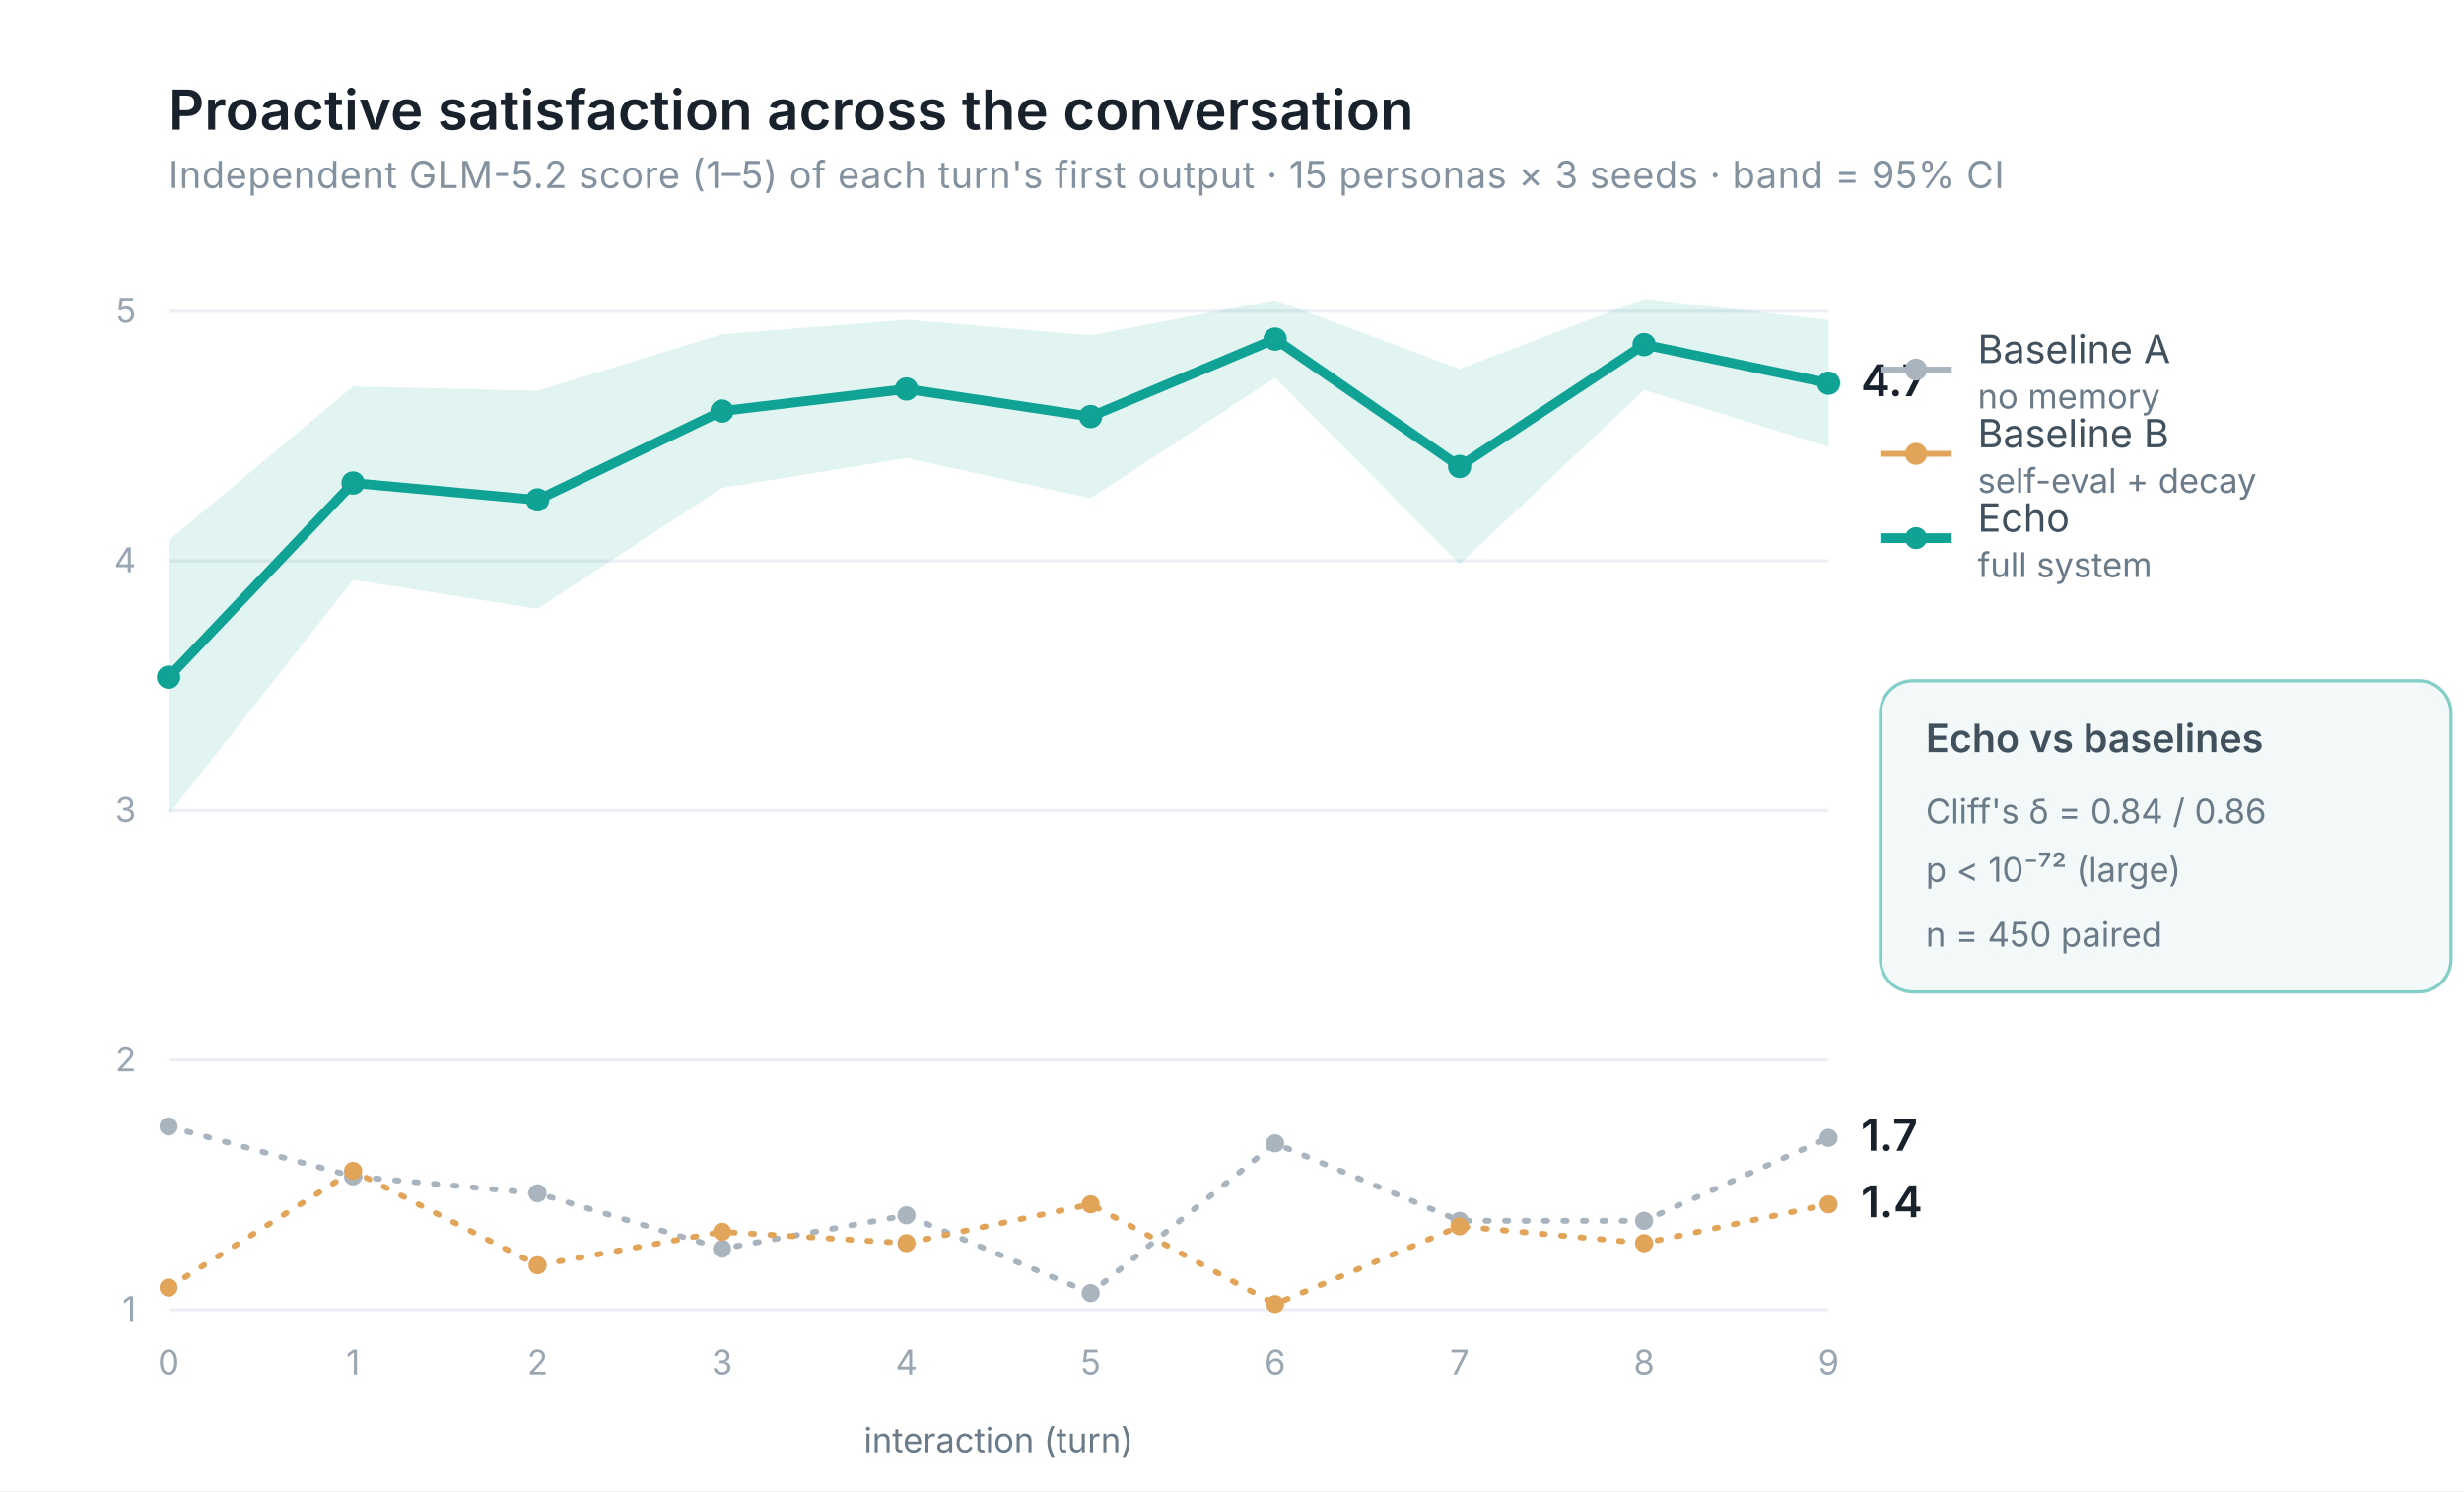
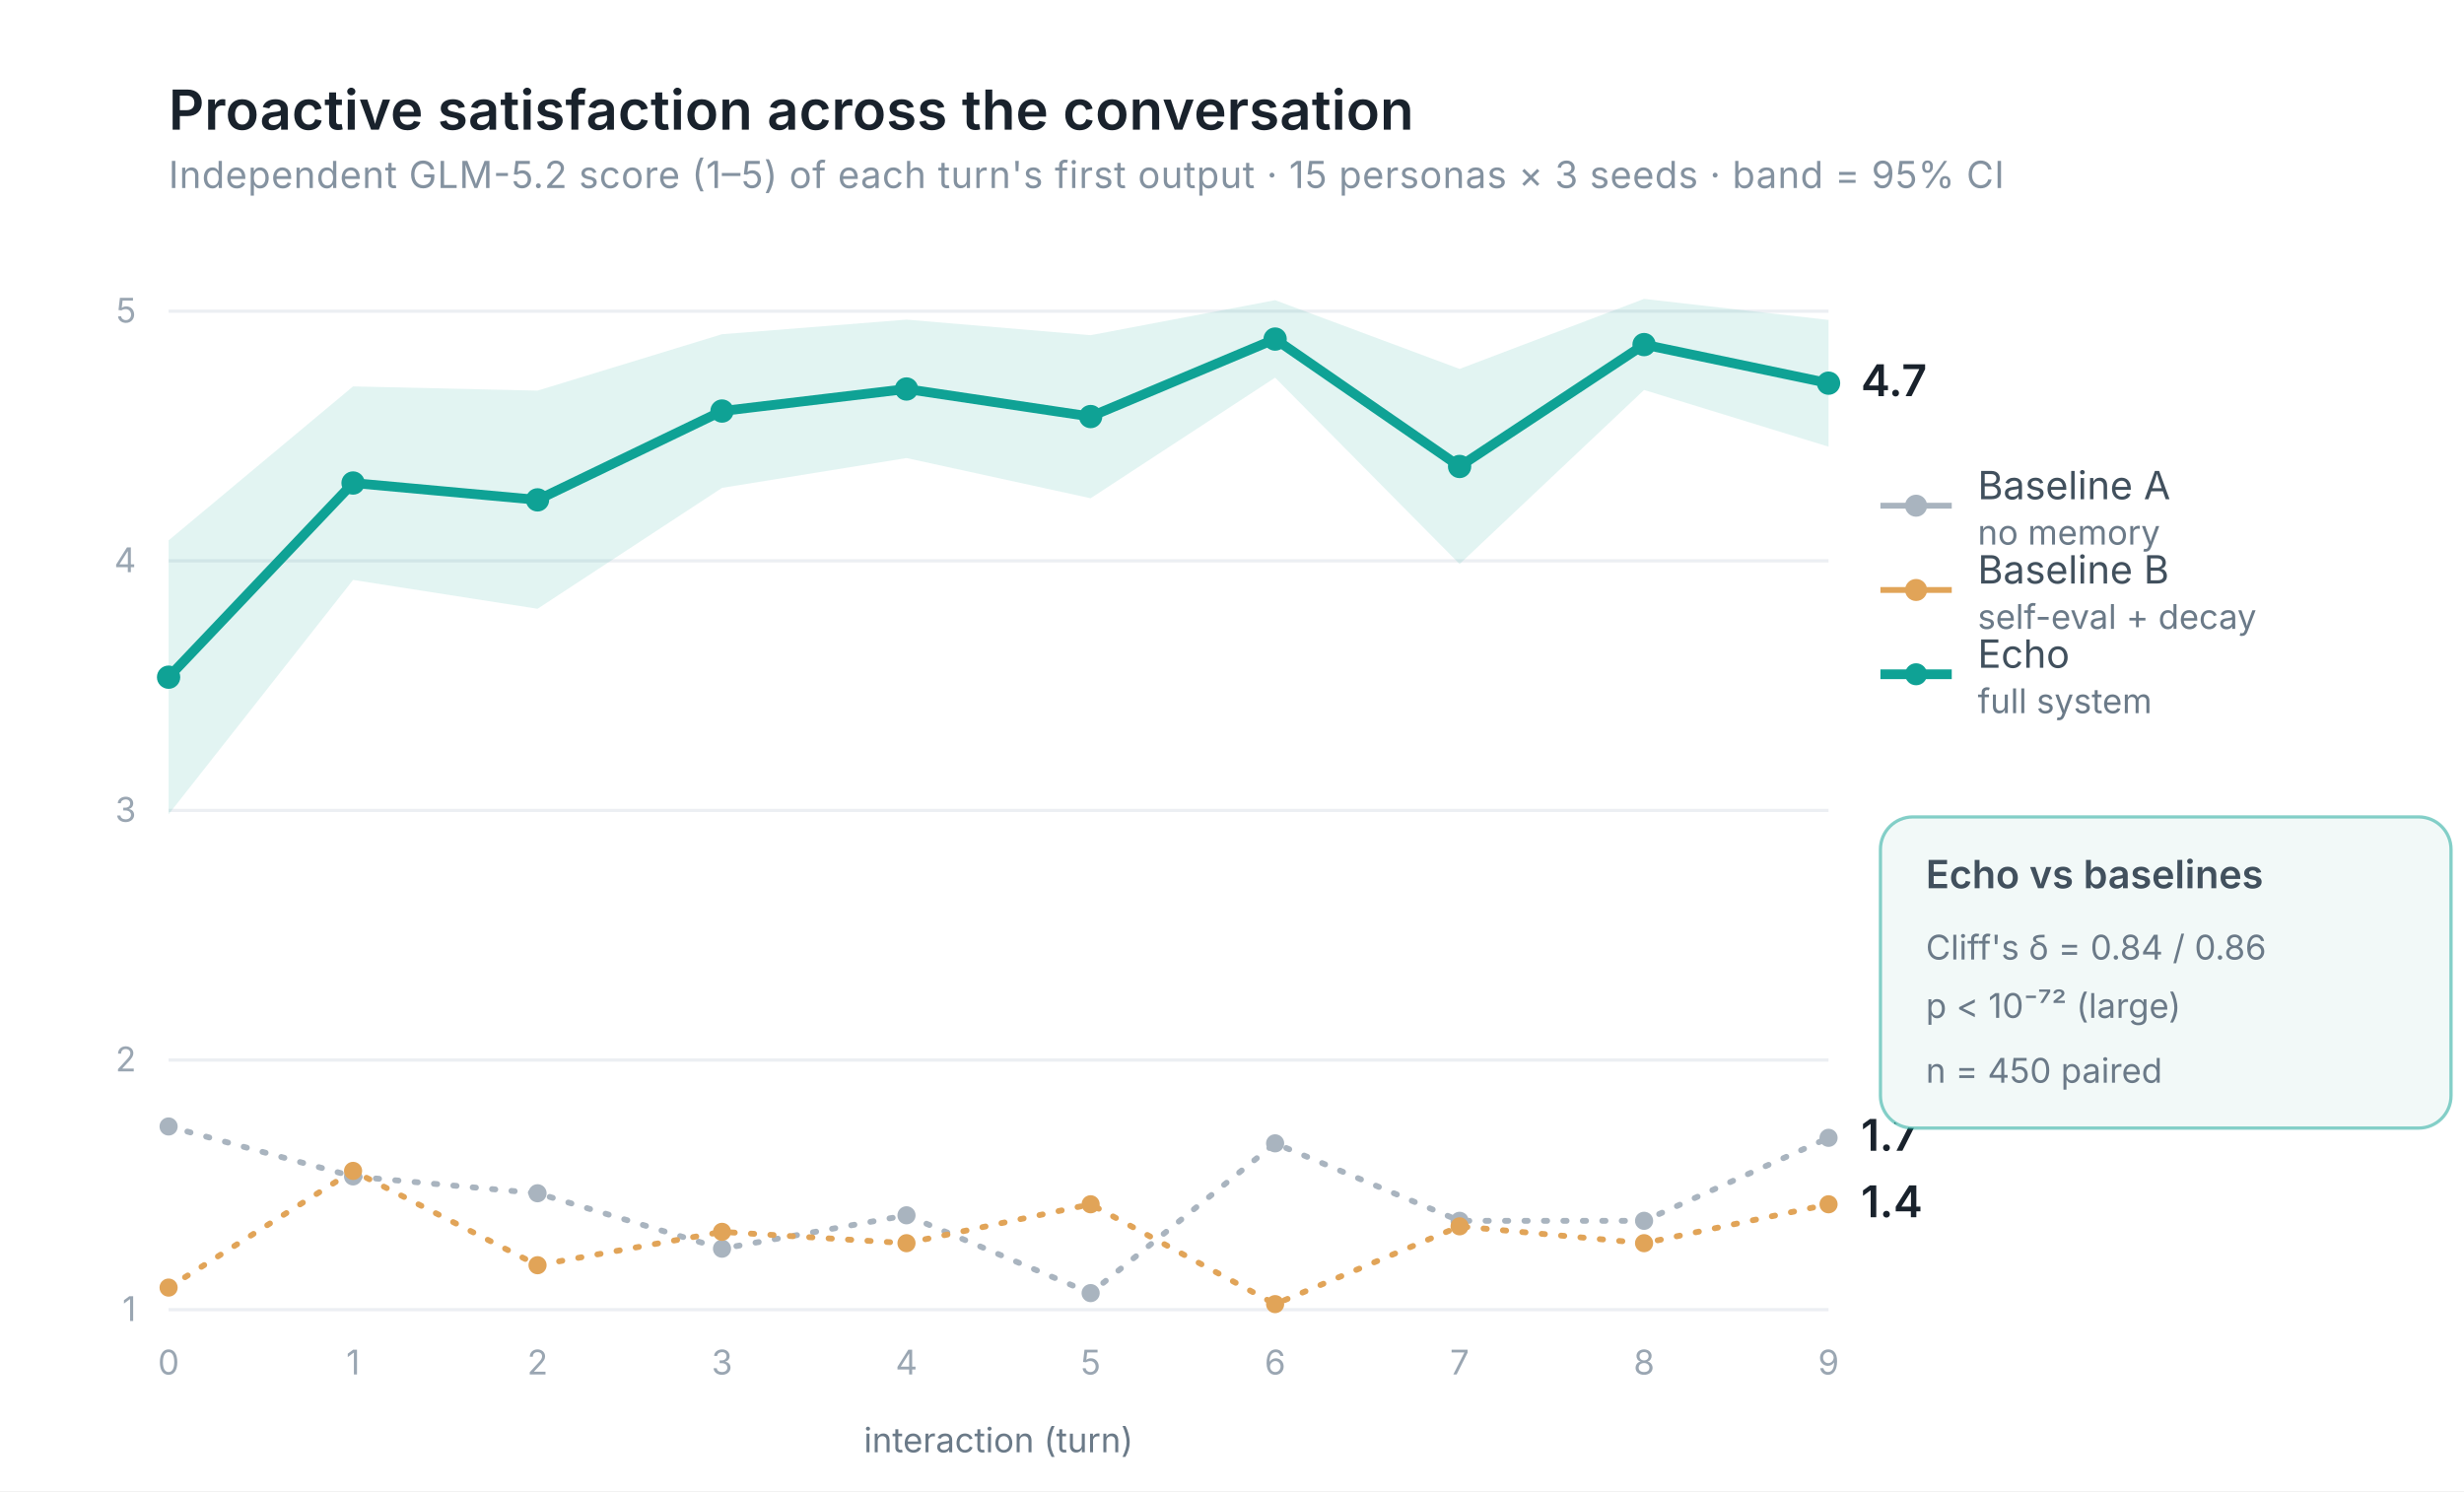
<svg xmlns="http://www.w3.org/2000/svg" viewBox="0 0 760 460" width="760" height="460" font-size="12">
  <style>
text{font-family:-apple-system,'SF Pro Display','SF Pro Text','Inter','Helvetica Neue',Arial,sans-serif;fill:#19222C;font-variant-numeric:tabular-nums}
.title{font-size:17px;font-weight:600;letter-spacing:.1px}
.sub{font-size:11.5px;fill:#8492A0;letter-spacing:.2px}
.val{font-size:13.5px;font-weight:600}
.valsm{font-size:11.5px;font-weight:600}
.axis{font-size:10.5px;fill:#9AA6B2}
.cat{font-size:12.5px;fill:#3F4D5A;font-weight:500}
.lgd{font-size:12px;fill:#41505D}
.note{font-size:10.5px;fill:#6B7A88}
.tag{font-size:10px;fill:#8492A0;letter-spacing:.4px}
.pl{font-size:13px;font-weight:700;fill:#19222C}
</style>
  <rect width="760" height="460" fill="#FFFFFF" />
  <text x="52.0" y="40.0" class="title" text-anchor="start">Proactive satisfaction across the conversation</text>
  <text x="52.0" y="58.0" class="sub" text-anchor="start">Independent GLM-5.2 score (1–5) of each turn's first output · 15 personas × 3 seeds · band = 95% CI</text>
  <line x1="52.0" y1="404.0" x2="564.0" y2="404.0" stroke="#ECEFF3" stroke-width="1" />
  <text x="42.0" y="407.5" class="axis" text-anchor="end">1</text>
  <line x1="52.0" y1="327.0" x2="564.0" y2="327.0" stroke="#ECEFF3" stroke-width="1" />
  <text x="42.0" y="330.5" class="axis" text-anchor="end">2</text>
  <line x1="52.0" y1="250.0" x2="564.0" y2="250.0" stroke="#ECEFF3" stroke-width="1" />
  <text x="42.0" y="253.5" class="axis" text-anchor="end">3</text>
  <line x1="52.0" y1="173.0" x2="564.0" y2="173.0" stroke="#ECEFF3" stroke-width="1" />
  <text x="42.0" y="176.5" class="axis" text-anchor="end">4</text>
  <line x1="52.0" y1="96.0" x2="564.0" y2="96.0" stroke="#ECEFF3" stroke-width="1" />
  <text x="42.0" y="99.5" class="axis" text-anchor="end">5</text>
  <text x="52.0" y="424.0" class="axis" text-anchor="middle">0</text>
  <text x="108.9" y="424.0" class="axis" text-anchor="middle">1</text>
  <text x="165.8" y="424.0" class="axis" text-anchor="middle">2</text>
  <text x="222.7" y="424.0" class="axis" text-anchor="middle">3</text>
  <text x="279.6" y="424.0" class="axis" text-anchor="middle">4</text>
  <text x="336.4" y="424.0" class="axis" text-anchor="middle">5</text>
  <text x="393.3" y="424.0" class="axis" text-anchor="middle">6</text>
  <text x="450.2" y="424.0" class="axis" text-anchor="middle">7</text>
  <text x="507.1" y="424.0" class="axis" text-anchor="middle">8</text>
  <text x="564.0" y="424.0" class="axis" text-anchor="middle">9</text>
  <text x="308.0" y="448.0" class="note" text-anchor="middle">interaction (turn)</text>
  <polygon points="52.0,166.7 108.9,119.2 165.8,120.5 222.7,103.1 279.6,98.6 336.4,103.4 393.3,92.6 450.2,113.8 507.1,92.2 564.0,98.7 564.0,137.8 507.1,120.3 450.2,174.0 393.3,116.5 336.4,153.7 279.6,141.3 222.7,150.5 165.8,187.8 108.9,178.9 52.0,251.2" fill="#0FA295" fill-opacity="0.12" />
  <polyline points="52.0,347.5 108.9,362.9 165.8,368.1 222.7,385.2 279.6,374.9 336.4,398.9 393.3,352.7 450.2,376.6 507.1,376.6 564.0,351.0" fill="none" stroke="#A9B4BF" stroke-width="1.8" stroke-linecap="round" stroke-linejoin="round" stroke-dasharray="1,5" />
  <circle cx="52.0" cy="347.5" r="2.8" fill="#A9B4BF" />
  <circle cx="108.9" cy="362.9" r="2.8" fill="#A9B4BF" />
  <circle cx="165.8" cy="368.1" r="2.8" fill="#A9B4BF" />
  <circle cx="222.7" cy="385.2" r="2.8" fill="#A9B4BF" />
  <circle cx="279.6" cy="374.9" r="2.8" fill="#A9B4BF" />
  <circle cx="336.4" cy="398.9" r="2.8" fill="#A9B4BF" />
  <circle cx="393.3" cy="352.7" r="2.8" fill="#A9B4BF" />
  <circle cx="450.2" cy="376.6" r="2.8" fill="#A9B4BF" />
  <circle cx="507.1" cy="376.6" r="2.8" fill="#A9B4BF" />
  <circle cx="564.0" cy="351.0" r="2.8" fill="#A9B4BF" />
  <text x="574.0" y="355.0" class="val" text-anchor="start" fill="#A9B4BF">1.7</text>
  <polyline points="52.0,397.2 108.9,361.2 165.8,390.3 222.7,380.0 279.6,383.5 336.4,371.5 393.3,402.3 450.2,378.3 507.1,383.5 564.0,371.5" fill="none" stroke="#E1A458" stroke-width="1.8" stroke-linecap="round" stroke-linejoin="round" stroke-dasharray="1,5" />
  <circle cx="52.0" cy="397.2" r="2.8" fill="#E1A458" />
  <circle cx="108.9" cy="361.2" r="2.8" fill="#E1A458" />
  <circle cx="165.8" cy="390.3" r="2.8" fill="#E1A458" />
  <circle cx="222.7" cy="380.0" r="2.8" fill="#E1A458" />
  <circle cx="279.6" cy="383.5" r="2.8" fill="#E1A458" />
  <circle cx="336.4" cy="371.5" r="2.8" fill="#E1A458" />
  <circle cx="393.3" cy="402.3" r="2.8" fill="#E1A458" />
  <circle cx="450.2" cy="378.3" r="2.8" fill="#E1A458" />
  <circle cx="507.1" cy="383.5" r="2.8" fill="#E1A458" />
  <circle cx="564.0" cy="371.5" r="2.8" fill="#E1A458" />
  <text x="574.0" y="375.5" class="val" text-anchor="start" fill="#E1A458">1.4</text>
  <polyline points="52.0,208.9 108.9,149.0 165.8,154.2 222.7,126.8 279.6,120.0 336.4,128.5 393.3,104.6 450.2,143.9 507.1,106.3 564.0,118.2" fill="none" stroke="#0FA295" stroke-width="3" stroke-linecap="round" stroke-linejoin="round" />
  <circle cx="52.0" cy="208.9" r="3.6" fill="#0FA295" />
  <circle cx="108.9" cy="149.0" r="3.6" fill="#0FA295" />
  <circle cx="165.8" cy="154.2" r="3.6" fill="#0FA295" />
  <circle cx="222.7" cy="126.8" r="3.6" fill="#0FA295" />
  <circle cx="279.6" cy="120.0" r="3.6" fill="#0FA295" />
  <circle cx="336.4" cy="128.5" r="3.6" fill="#0FA295" />
  <circle cx="393.3" cy="104.6" r="3.6" fill="#0FA295" />
  <circle cx="450.2" cy="143.9" r="3.6" fill="#0FA295" />
  <circle cx="507.1" cy="106.3" r="3.6" fill="#0FA295" />
  <circle cx="564.0" cy="118.2" r="3.6" fill="#0FA295" />
  <text x="574.0" y="122.2" class="val" text-anchor="start" fill="#0FA295">4.7</text>
-   <line x1="580.0" y1="114.0" x2="602.0" y2="114.0" stroke="#A9B4BF" stroke-width="1.8" />
-   <circle cx="591.0" cy="114.0" r="3.4" fill="#A9B4BF" />
-   <text x="610.0" y="112.0" class="lgd" text-anchor="start">Baseline A</text>
-   <text x="610.0" y="126.0" class="note" text-anchor="start">no memory</text>
-   <line x1="580.0" y1="140.0" x2="602.0" y2="140.0" stroke="#E1A458" stroke-width="1.8" />
-   <circle cx="591.0" cy="140.0" r="3.4" fill="#E1A458" />
-   <text x="610.0" y="138.0" class="lgd" text-anchor="start">Baseline B</text>
-   <text x="610.0" y="152.0" class="note" text-anchor="start">self-eval + decay</text>
-   <line x1="580.0" y1="166.0" x2="602.0" y2="166.0" stroke="#0FA295" stroke-width="3" />
-   <circle cx="591.0" cy="166.0" r="3.4" fill="#0FA295" />
-   <text x="610.0" y="164.0" class="lgd" text-anchor="start">Echo</text>
-   <text x="610.0" y="178.0" class="note" text-anchor="start">full system</text>
-   <rect x="580" y="210" width="176" height="96" rx="10" fill="#F2F9F8" stroke="#0FA295" stroke-opacity="0.5" />
-   <text x="594.0" y="232.0" class="lgd" text-anchor="start" font-weight="600">Echo vs baselines</text>
-   <text x="594.0" y="254.0" class="note" text-anchor="start" fill="#0A6E66" font-size="12">Cliff's δ = 0.84 / 0.86</text>
-   <text x="594.0" y="272.0" class="note" text-anchor="start" fill="#0A6E66" font-size="12">p &lt; 10⁻⁷²  (large)</text>
-   <text x="594.0" y="292.0" class="note" text-anchor="start">n = 450 paired</text>
+   <line x1="580.0" y1="156.0" x2="602.0" y2="156.0" stroke="#A9B4BF" stroke-width="1.8" />
+   <circle cx="591.0" cy="156.0" r="3.4" fill="#A9B4BF" />
+   <text x="610.0" y="154.0" class="lgd" text-anchor="start">Baseline A</text>
+   <text x="610.0" y="168.0" class="note" text-anchor="start">no memory</text>
+   <line x1="580.0" y1="182.0" x2="602.0" y2="182.0" stroke="#E1A458" stroke-width="1.8" />
+   <circle cx="591.0" cy="182.0" r="3.4" fill="#E1A458" />
+   <text x="610.0" y="180.0" class="lgd" text-anchor="start">Baseline B</text>
+   <text x="610.0" y="194.0" class="note" text-anchor="start">self-eval + decay</text>
+   <line x1="580.0" y1="208.0" x2="602.0" y2="208.0" stroke="#0FA295" stroke-width="3" />
+   <circle cx="591.0" cy="208.0" r="3.4" fill="#0FA295" />
+   <text x="610.0" y="206.0" class="lgd" text-anchor="start">Echo</text>
+   <text x="610.0" y="220.0" class="note" text-anchor="start">full system</text>
+   <rect x="580" y="252" width="176" height="96" rx="10" fill="#F2F9F8" stroke="#0FA295" stroke-opacity="0.5" />
+   <text x="594.0" y="274.0" class="lgd" text-anchor="start" font-weight="600">Echo vs baselines</text>
+   <text x="594.0" y="296.0" class="note" text-anchor="start" fill="#0A6E66" font-size="12">Cliff's δ = 0.84 / 0.86</text>
+   <text x="594.0" y="314.0" class="note" text-anchor="start" fill="#0A6E66" font-size="12">p &lt; 10⁻⁷²  (large)</text>
+   <text x="594.0" y="334.0" class="note" text-anchor="start">n = 450 paired</text>
</svg>
